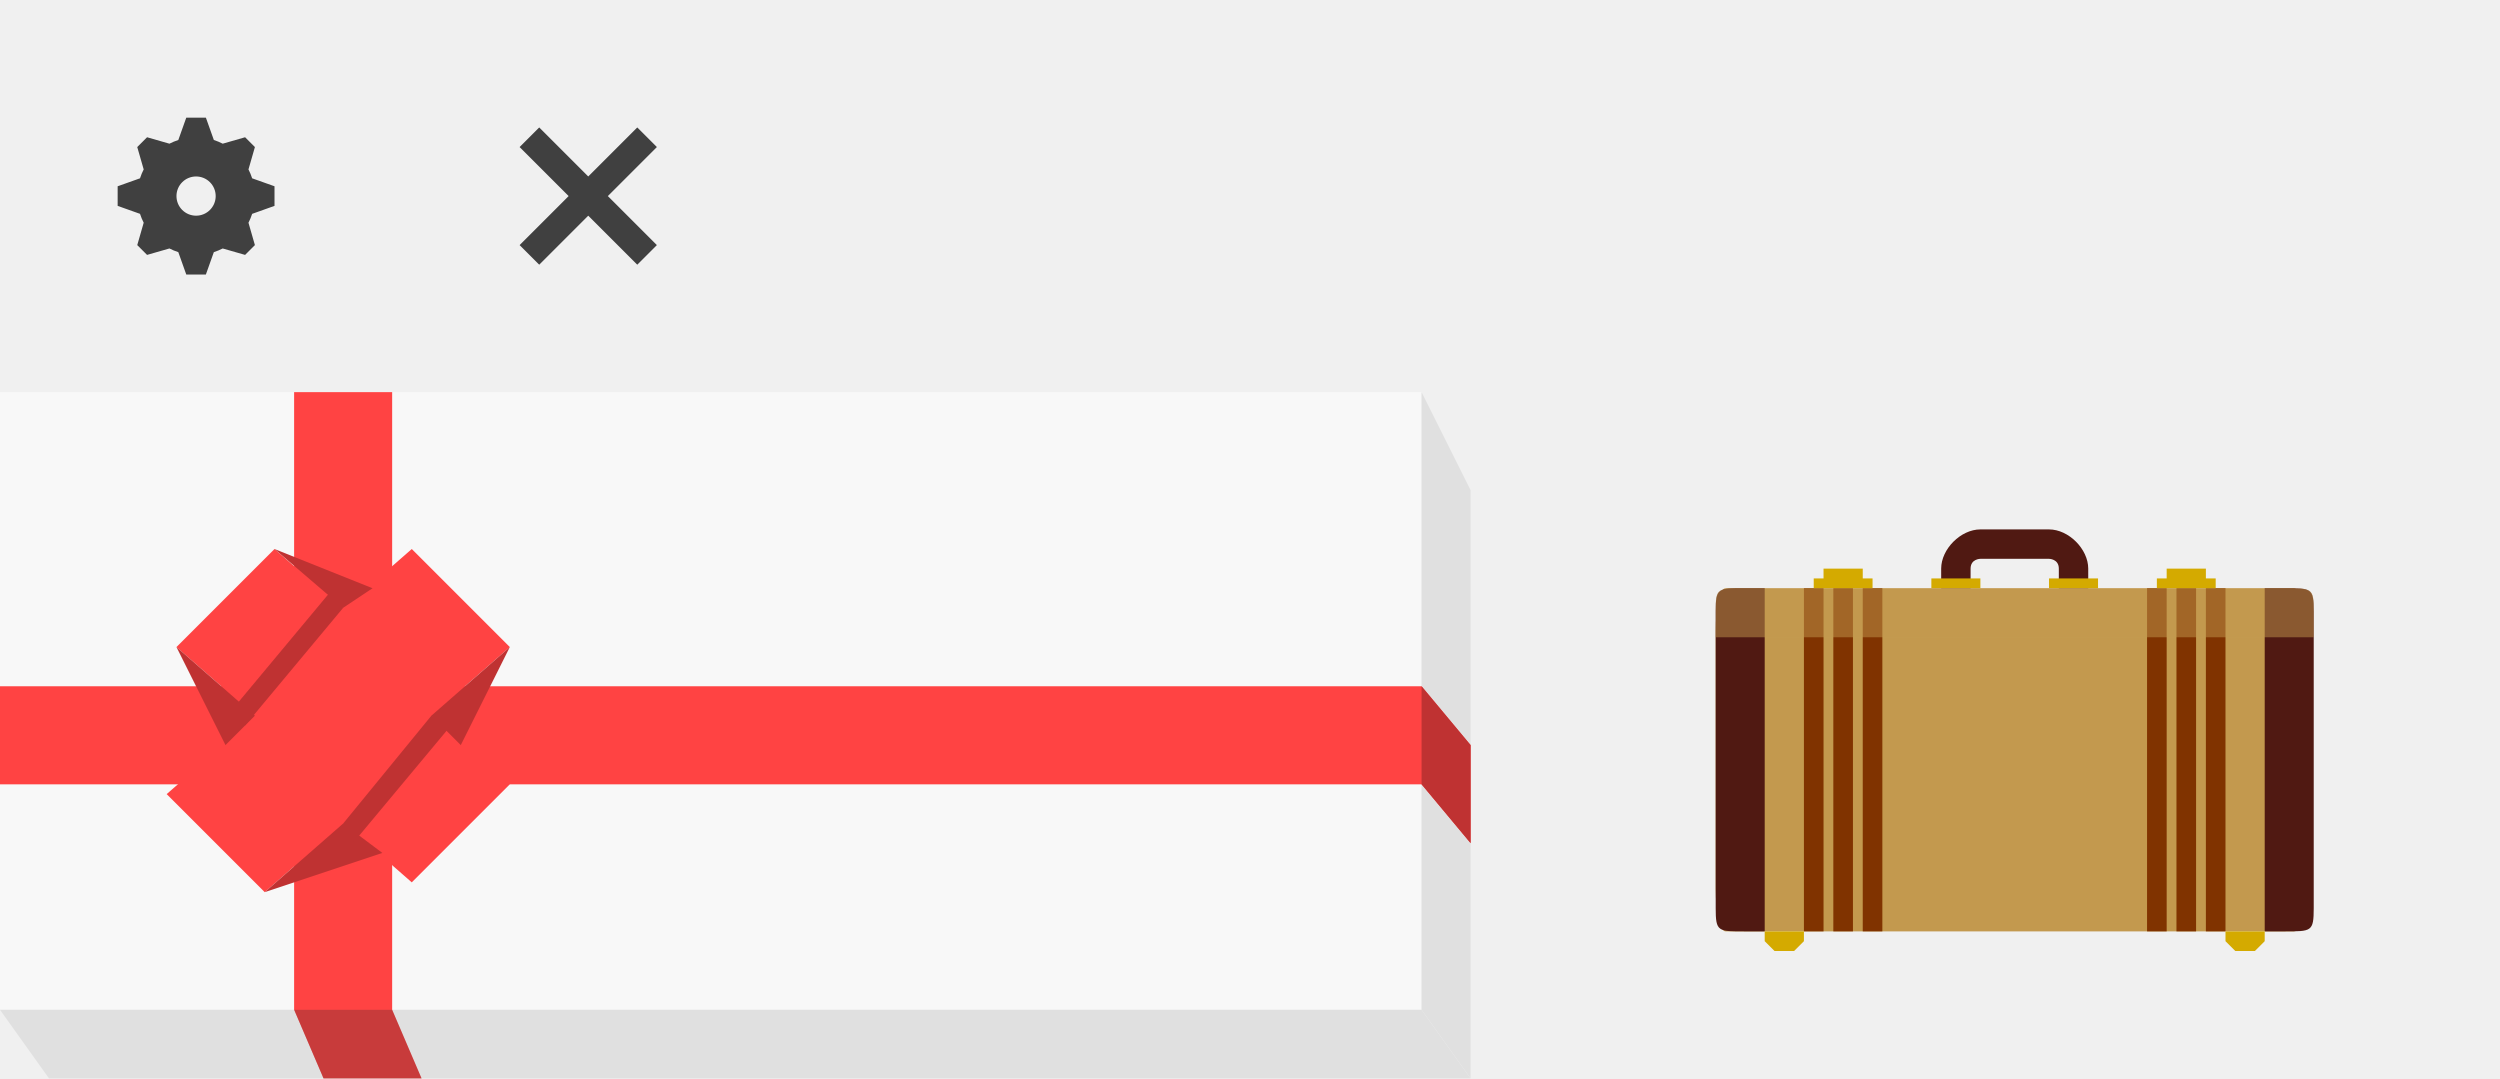
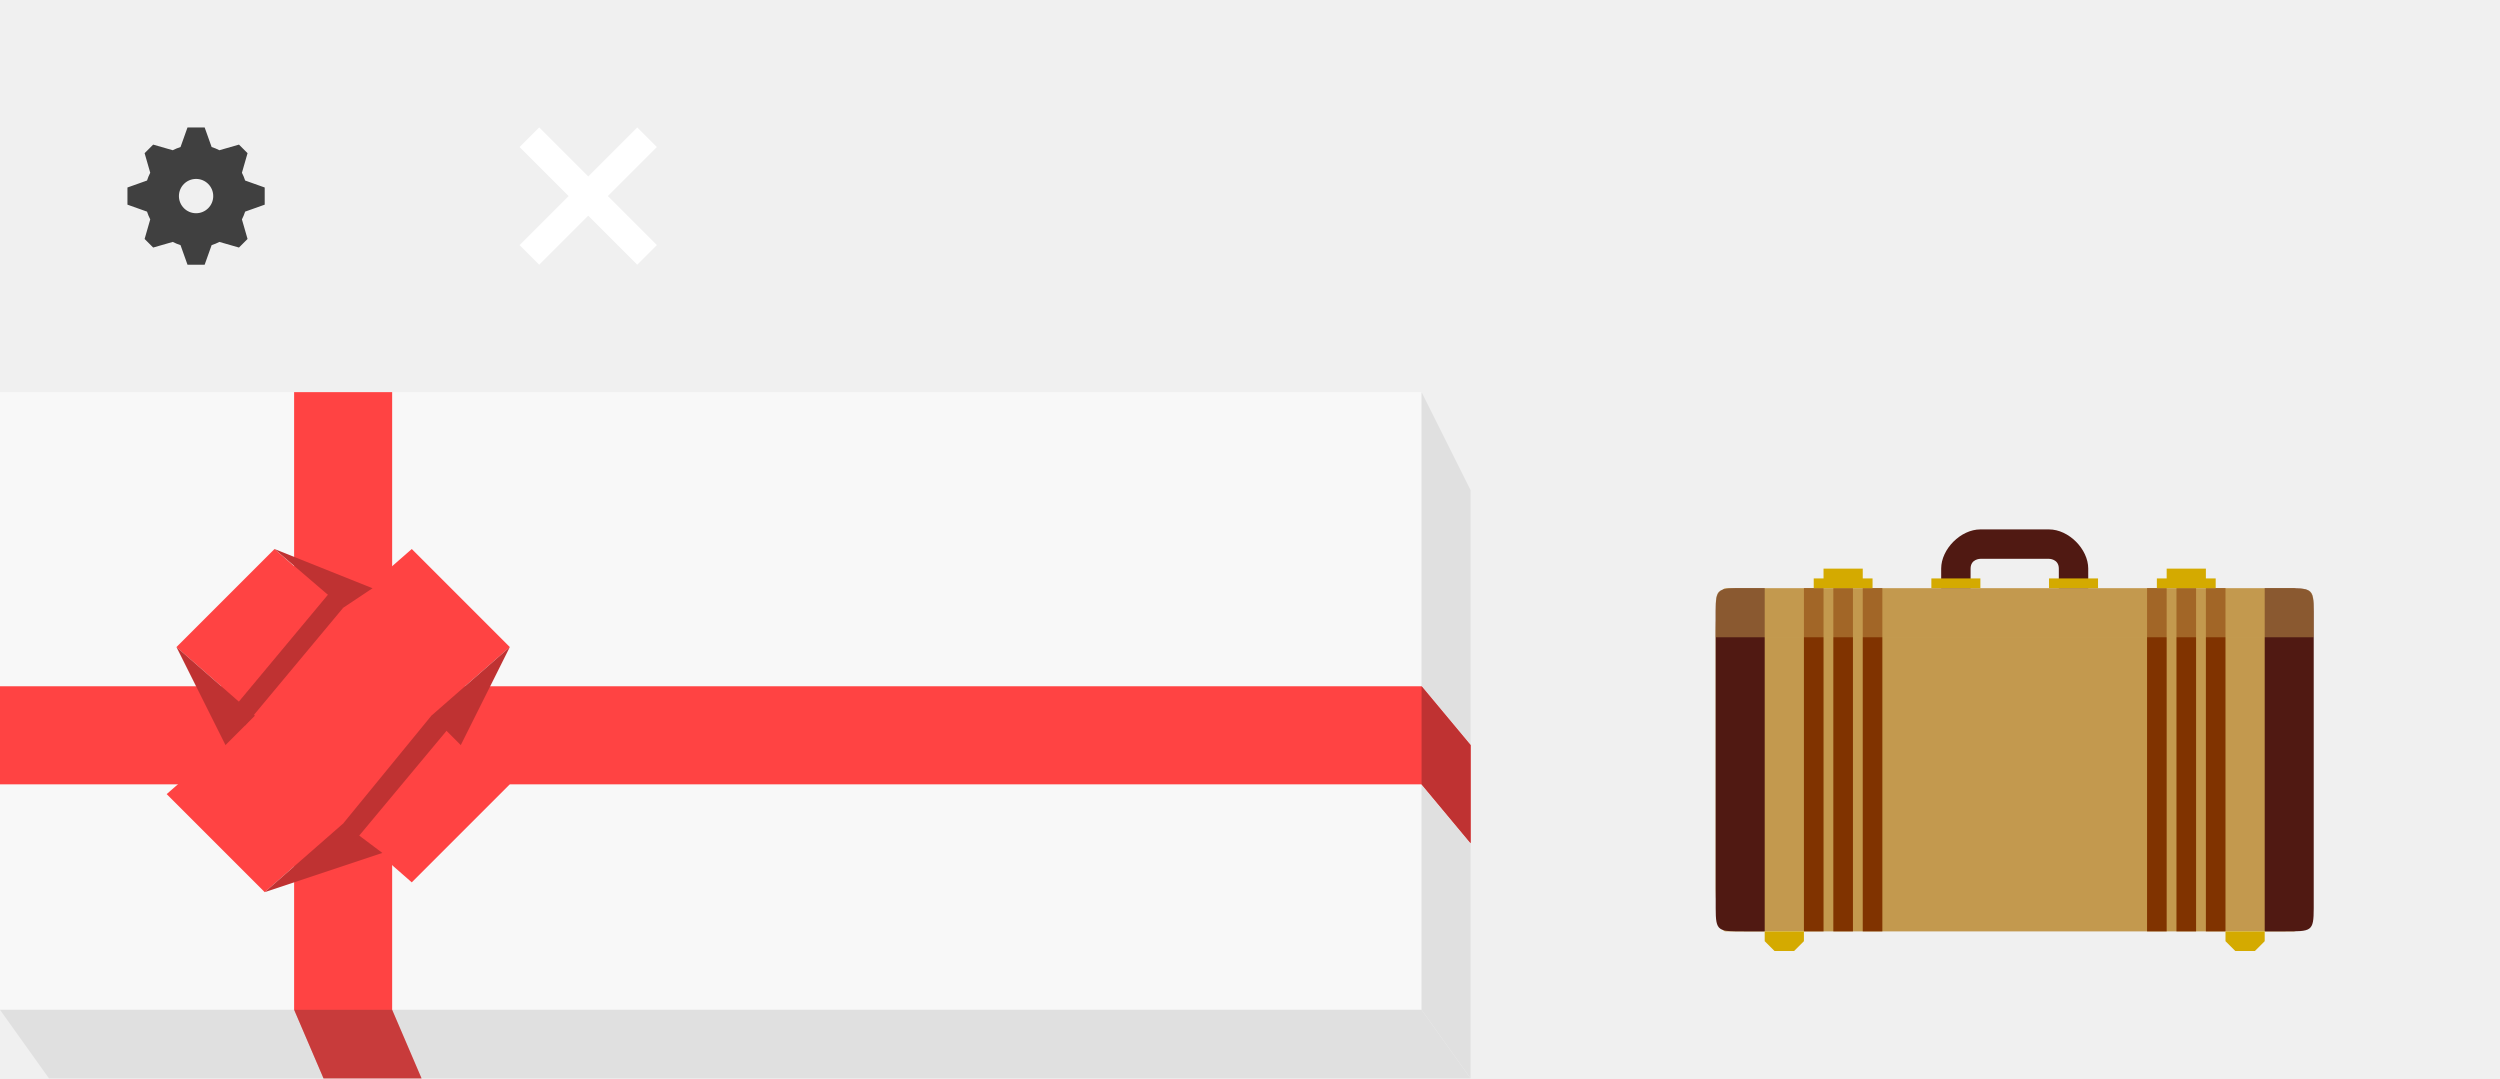
<svg xmlns="http://www.w3.org/2000/svg" width="255" height="110" id="svg5607" version="1.1">
  <defs id="defs5609" />
  <g id="layer1" transform="translate(0,-942.3622)">
    <rect style="color:#000000;fill:none;fill-opacity:1;fill-rule:nonzero;stroke:none;stroke-width:1;marker:none;visibility:visible;display:inline;overflow:visible;enable-background:accumulate" id="rect4744" width="32" height="32" x="395" y="1012.362" />
    <rect style="color:#000000;fill:none;fill-opacity:1;fill-rule:nonzero;stroke:none;stroke-width:1;marker:none;visibility:visible;display:inline;overflow:visible;enable-background:accumulate" id="rect4420" width="100" height="70" x="155" y="982.362" />
-     <path style="color:#000000;fill:#404040;fill-opacity:1;fill-rule:nonzero;stroke:none;stroke-width:1;marker:none;visibility:visible;display:inline;overflow:visible;enable-background:accumulate" d="m 19,954.362 -0.812,2.281 c -0.312,0.099 -0.619,0.229 -0.906,0.375 L 15,956.362 l -1,1 0.656,2.281 c -0.146,0.287 -0.276,0.594 -0.375,0.906 L 12,961.362 l 0,2 2.281,0.812 c 0.099,0.312 0.229,0.619 0.375,0.906 L 14,967.362 l 1,1 2.281,-0.656 c 0.288,0.146 0.594,0.276 0.906,0.375 l 0.812,2.281 2,0 0.812,-2.281 c 0.312,-0.099 0.619,-0.229 0.906,-0.375 L 25,968.362 l 1,-1 -0.656,-2.281 c 0.146,-0.288 0.276,-0.594 0.375,-0.906 L 28,963.362 l 0,-2 -2.281,-0.812 c -0.099,-0.312 -0.229,-0.619 -0.375,-0.906 L 26,957.362 l -1,-1 -2.281,0.656 c -0.288,-0.146 -0.594,-0.276 -0.906,-0.375 L 21,954.362 z m 1,6 c 1.105,0 2,0.895 2,2 0,1.105 -0.895,2 -2,2 -1.105,0 -2,-0.895 -2,-2 0,-1.105 0.895,-2 2,-2 z" id="path7175" />
+     <path style="color:#000000;fill:#404040;fill-opacity:1;fill-rule:nonzero;stroke:none;stroke-width:1;marker:none;visibility:visible;display:inline;overflow:visible;enable-background:accumulate" d="m 19.125,955.362 -0.711,1.996 c -0.273,0.087 -0.541,0.2 -0.793,0.328 L 15.625,957.112 l -0.875,0.875 0.574,1.996 c -0.128,0.252 -0.242,0.52 -0.328,0.793 L 13,961.487 l 0,1.75 1.996,0.711 c 0.086,0.273 0.2,0.541 0.328,0.793 L 14.75,966.737 l 0.875,0.875 1.996,-0.574 c 0.252,0.128 0.52,0.242 0.793,0.328 l 0.711,1.996 1.75,0 0.711,-1.996 c 0.273,-0.087 0.541,-0.2 0.793,-0.328 l 1.996,0.574 0.875,-0.875 -0.574,-1.996 c 0.128,-0.252 0.242,-0.52 0.328,-0.793 L 27,963.237 l 0,-1.75 -1.996,-0.711 c -0.086,-0.273 -0.2,-0.541 -0.328,-0.793 L 25.25,957.987 l -0.875,-0.875 -1.996,0.574 c -0.252,-0.128 -0.52,-0.242 -0.793,-0.328 L 20.875,955.362 z m 0.875,5.25 c 0.966,0 1.75,0.783 1.75,1.75 0,0.967 -0.784,1.75 -1.75,1.75 -0.966,0 -1.75,-0.783 -1.75,-1.75 0,-0.967 0.784,-1.75 1.75,-1.75 z" id="path7175" />
    <rect style="color:#000000;fill:#c3994e;fill-opacity:1;fill-rule:nonzero;stroke:none;stroke-width:1;marker:none;visibility:visible;display:inline;overflow:visible;enable-background:accumulate" id="rect3069" width="60" height="35" x="175" y="1002.362" rx="1" ry="4.375" />
    <path style="color:#000000;fill:#803300;fill-opacity:1;fill-rule:nonzero;stroke:none;stroke-width:1;marker:none;visibility:visible;display:inline;overflow:visible;enable-background:accumulate" d="m 184,1002.362 0,35 2,0 0,-35 z m 3,0 0,35 2,0 0,-35 z m 3,0 0,35 2,0 0,-35 z m 29,0 0,35 2,0 0,-35 z m 3,0 0,35 2,0 0,-35 z m 3,0 0,35 2,0 0,-35 z" id="rect3848" />
    <path style="color:#000000;fill:#501912;fill-opacity:1;fill-rule:nonzero;stroke:none;stroke-width:1;marker:none;visibility:visible;display:inline;overflow:visible;enable-background:accumulate" d="m 178,1002.362 c -2.77,0 -3,-0.049 -3,2.375 l 0,30.25 c 0,2.424 0.23,2.375 3,2.375 l 2,0 0,-35 -2,0 z m 53,0 0,35 2,0 c 2.77,0 3,0.049 3,-2.375 l 0,-30.25 c 0,-2.424 -0.23,-2.375 -3,-2.375 l -2,0 z" id="rect3858" />
    <path style="fill:#501912;fill-opacity:1;stroke:none" d="m 198,1002.362 0,-2 c 0,-2 2,-4 4,-4 l 7,0 c 2,0 4,2 4,4 l 0,2 -3,0 0,-2 c 0,-1 -1,-1 -1,-1 l -7,0 c 0,0 -1,0 -1,1 l 0,2 z" id="path3892" />
    <path style="color:#000000;fill:#d4aa00;fill-opacity:1;fill-rule:nonzero;stroke:none;stroke-width:1;marker:none;visibility:visible;display:inline;overflow:visible;enable-background:accumulate" d="m 197,1001.362 0,1 5,0 0,-1 -5,0 z m 12,0 0,1 5,0 0,-1 -5,0 z" id="rect3894" />
    <path style="color:#000000;fill:#d4aa00;fill-opacity:1;fill-rule:nonzero;stroke:none;stroke-width:1;marker:none;visibility:visible;display:inline;overflow:visible;enable-background:accumulate" d="m 186,1000.362 0,1 -1,0 0,1 6,0 0,-1 -1,0 0,-1 -4,0 z" id="path3902" />
    <path id="path3913" d="m 221,1000.362 0,1 -1,0 0,1 6,0 0,-1 -1,0 0,-1 -4,0 z" style="color:#000000;fill:#d4aa00;fill-opacity:1;fill-rule:nonzero;stroke:none;stroke-width:1;marker:none;visibility:visible;display:inline;overflow:visible;enable-background:accumulate" />
    <path style="opacity:0.5;color:#000000;fill:#c3994e;fill-opacity:1;fill-rule:nonzero;stroke:none;stroke-width:1;marker:none;visibility:visible;display:inline;overflow:visible;enable-background:accumulate" d="m 178,1002.362 55,0 c 2.77,0 3,0 3,2 l 0,3 -61,0 0,-3 c 0,-2 0.23,-2 3,-2 z" id="rect3899" />
    <path style="fill:#c3994e;fill-opacity:1" d="m 94.969,1193.139 c -1.959,-0.621 -3.315,-1.77 -5.168,-4.38 -0.639,-0.9 -1.362,-1.854 -1.607,-2.121 -0.62,-0.676 -0.4,-0.902 0.749,-0.767 0.86,0.101 1.008,0.063 1.559,-0.4 1.651,-1.389 1.433,-3.963 -0.412,-4.868 -1.122,-0.55 -2.927,-0.45 -4.379,0.243 -1.937,0.924 -2.826,2.255 -2.828,4.232 -0.001,0.944 -0.19,1.083 -0.627,0.459 -0.624,-0.891 -0.073,-2.552 1.303,-3.923 2.801,-2.792 8.219,-2.673 9.308,0.203 0.669,1.765 -0.7,4.047 -2.645,4.412 -0.338,0.063 -0.615,0.194 -0.615,0.289 0,0.271 2.35,3.231 3.334,4.2 1.624,1.598 3.677,2.289 5.072,1.706 0.779,-0.326 1.086,-0.094 0.438,0.331 -0.983,0.644 -2.227,0.781 -3.482,0.383 z m -9.103,-2.517 c 0.349,-1.692 0.499,-3.938 0.41,-6.135 -0.055,-1.35 -0.126,-2.618 -0.157,-2.817 -0.084,-0.536 0.764,-0.591 1.225,-0.079 0.31,0.344 0.351,0.645 0.329,2.441 -0.027,2.147 -0.272,4.046 -0.74,5.727 -0.314,1.127 -0.52,1.454 -0.916,1.454 -0.212,0 -0.246,-0.132 -0.151,-0.591 z m 33.648,0.148 c -1.577,-0.433 -2.318,-1.745 -1.723,-3.051 0.29,-0.636 1.28,-1.232 2.046,-1.232 0.846,0 0.864,0.271 0.037,0.544 -1.373,0.453 -1.818,1.951 -0.827,2.785 1.569,1.32 4.598,0.319 4.85,-1.603 0.138,-1.053 -0.444,-1.799 -2.305,-2.954 -2.57,-1.596 -3.066,-2.252 -2.7,-3.577 0.503,-1.821 3.706,-2.641 5.053,-1.293 0.81,0.81 0.478,2.099 -0.54,2.099 -0.649,0 -0.837,-0.286 -0.357,-0.543 0.207,-0.111 0.369,-0.381 0.369,-0.617 0,-0.654 -0.549,-1.022 -1.528,-1.022 -1.44,0 -2.315,1.191 -1.692,2.302 0.276,0.492 0.783,0.876 2.423,1.836 1.83,1.071 2.433,1.806 2.433,2.966 0,1.07 -0.314,1.757 -1.106,2.424 -1.175,0.989 -2.905,1.354 -4.432,0.935 z m -5.159,-0.743 c -0.3,-0.253 -0.661,-0.805 -0.802,-1.227 l -0.256,-0.768 -0.326,0.686 c -0.345,0.726 -1.066,1.404 -1.494,1.404 -0.391,0 -1.12,-0.814 -1.247,-1.393 -0.232,-1.053 -0.283,-1.084 -0.64,-0.394 -0.72,1.39 -2.475,1.926 -3.217,0.982 l -0.347,-0.441 -0.9,0.445 c -1.217,0.602 -2.622,0.766 -3.033,0.355 -0.169,-0.169 -0.307,-0.386 -0.307,-0.481 0,-0.35 0.568,-0.38 0.933,-0.05 0.367,0.332 0.381,0.33 0.732,-0.103 0.37,-0.457 0.355,-0.791 -0.086,-1.871 l -0.219,-0.538 -0.57,0.79 c -1.519,2.107 -2.924,3.01 -3.796,2.438 -0.49,-0.321 -0.525,-0.426 -0.274,-0.823 0.145,-0.229 0.215,-0.223 0.511,0.046 0.863,0.781 1.413,0 0.999,-1.412 -0.223,-0.764 -0.297,-0.859 -0.474,-0.608 -1.316,1.862 -1.734,2.354 -2.147,2.525 -0.657,0.272 -1.178,-0.028 -1.342,-0.772 l -0.128,-0.582 -0.279,0.535 c -0.365,0.698 -0.746,0.976 -1.345,0.983 -0.972,0.011 -1.367,-0.962 -1.189,-2.927 0.106,-1.171 0.347,-1.611 0.882,-1.611 0.316,0 0.339,0.14 0.296,1.801 -0.026,0.99 0.018,1.867 0.098,1.948 0.295,0.299 0.774,-0.266 1.11,-1.31 0.632,-1.965 0.687,-2.075 1.039,-2.075 0.305,0 0.342,0.152 0.344,1.409 0.004,2.28 0.383,2.419 1.605,0.589 0.413,-0.618 0.834,-1.434 0.936,-1.814 0.153,-0.567 0.46,-0.91 0.813,-0.91 0.031,0 0.096,0.266 0.145,0.591 0.049,0.325 0.285,1.047 0.525,1.605 l 0.436,1.014 0.631,-0.782 c 0.347,-0.43 0.756,-1.131 0.909,-1.558 0.294,-0.821 0.904,-1.187 0.904,-0.542 0,0.195 0.213,0.819 0.473,1.387 0.329,0.718 0.452,1.25 0.404,1.749 -0.078,0.821 -0.013,0.856 0.633,0.348 0.336,-0.264 0.503,-0.612 0.591,-1.227 0.239,-1.675 1.344,-2.714 2.383,-2.241 0.431,0.197 0.461,0.283 0.373,1.071 -0.081,0.716 -0.219,0.966 -0.841,1.518 -0.819,0.727 -0.904,0.971 -0.426,1.217 0.395,0.203 0.742,0.096 1.284,-0.398 0.92,-0.838 1.183,-1.536 1.336,-3.553 0.147,-1.938 0.526,-3.736 0.858,-4.067 0.098,-0.098 0.317,-0.126 0.487,-0.061 0.263,0.101 0.29,0.282 0.184,1.251 -0.068,0.623 -0.242,1.649 -0.387,2.28 -0.458,2.002 -0.272,4.224 0.399,4.781 0.25,0.207 0.348,0.171 0.69,-0.259 0.513,-0.644 1.058,-2.156 0.913,-2.534 -0.145,-0.379 0.215,-3.964 0.491,-4.884 0.263,-0.879 0.648,-1.251 0.904,-0.874 0.213,0.314 0.059,2.732 -0.291,4.569 -0.481,2.523 0.269,4.69 1.622,4.69 0.31,0 0.746,-0.127 0.968,-0.283 0.355,-0.248 0.404,-0.25 0.404,-0.01 0,0.875 -1.982,1.136 -2.881,0.379 z m -6.447,-3.261 c 0.292,-0.612 0.233,-1.187 -0.122,-1.187 -0.3,0 -0.91,1.13 -0.911,1.688 -5.4e-4,0.454 0.038,0.486 0.371,0.307 0.204,-0.109 0.502,-0.473 0.662,-0.808 z m 35.477,3.191 c -0.397,-0.322 -0.425,-0.46 -0.38,-1.863 0.027,-0.833 0.068,-1.8 0.091,-2.147 0.03,-0.455 -0.04,-0.648 -0.249,-0.69 -0.213,-0.043 -0.393,0.257 -0.682,1.135 -0.72,2.194 -1.655,3.185 -3.005,3.185 -0.878,0 -1.385,-0.666 -1.385,-1.82 0,-1.435 0.594,-2.477 1.636,-2.87 1.369,-0.516 1.764,0.893 0.59,2.11 -0.375,0.389 -0.841,0.793 -1.037,0.899 -0.308,0.167 -0.327,0.255 -0.14,0.664 0.142,0.311 0.359,0.472 0.638,0.472 0.939,0 2.365,-2.248 2.358,-3.718 -0.002,-0.405 0.079,-0.838 0.179,-0.963 0.281,-0.35 0.684,-0.269 0.684,0.136 0,0.303 0.121,0.364 0.733,0.364 0.949,0 1.028,0.232 0.655,1.928 -0.369,1.677 -0.38,2.685 -0.033,2.973 0.328,0.272 0.614,0.109 0.837,-0.476 0.188,-0.496 0.584,-0.418 0.408,0.08 -0.337,0.953 -1.148,1.209 -1.898,0.601 z m -3.502,-3.688 c 0.295,-0.566 0.333,-1.054 0.083,-1.054 -0.298,0 -1.054,1.153 -1.192,1.818 l -0.132,0.636 0.493,-0.454 c 0.271,-0.25 0.608,-0.675 0.748,-0.945 z m -12.895,3.466 c -0.604,-0.351 -0.846,-1.305 -0.846,-3.333 0,-1.778 -0.025,-1.915 -0.355,-1.915 -0.195,0 -0.564,0.095 -0.819,0.211 -0.255,0.116 -0.525,0.15 -0.599,0.075 -0.22,-0.221 0.671,-0.826 1.386,-0.942 0.506,-0.082 0.723,-0.239 0.933,-0.671 0.395,-0.818 0.727,-0.843 0.727,-0.056 0,0.543 0.075,0.667 0.465,0.765 0.664,0.167 2.642,-0.086 3.125,-0.399 0.363,-0.235 0.409,-0.233 0.409,0.021 0,0.427 -1.051,0.786 -2.707,0.924 l -1.474,0.123 0,1.871 c 0,2.086 0.18,2.803 0.702,2.803 0.452,0 0.879,-0.669 1.123,-1.761 0.478,-2.143 1.937,-3.049 3.206,-1.992 0.504,0.42 0.52,0.422 0.87,0.085 0.534,-0.514 1.2,-0.628 1.474,-0.253 0.126,0.172 0.363,0.941 0.526,1.708 0.163,0.767 0.362,1.558 0.442,1.757 0.134,0.332 0.171,0.314 0.446,-0.218 0.426,-0.824 0.846,-2.538 0.846,-3.454 0,-0.659 0.057,-0.78 0.364,-0.78 0.308,0 0.364,0.121 0.364,0.799 0,1.612 -1.236,4.507 -2.012,4.71 -0.631,0.165 -0.875,-0.27 -1.37,-2.446 -0.159,-0.698 -0.402,-1.313 -0.539,-1.366 -0.456,-0.175 -0.805,0.412 -0.805,1.353 0,1.582 -1.153,2.75 -2.471,2.503 -0.361,-0.068 -0.739,-0.295 -0.9,-0.542 l -0.278,-0.425 -0.524,0.524 c -0.544,0.544 -1.129,0.653 -1.705,0.318 z m 4.704,-1.079 c 0.146,-0.283 0.266,-0.708 0.266,-0.944 0,-0.393 -0.074,-0.428 -0.863,-0.418 -0.978,0.013 -1.172,0.243 -0.929,1.102 0.304,1.071 1.042,1.197 1.526,0.26 z m -0.027,-2.04 c 0.306,-0.224 0.305,-0.256 -0.028,-0.666 -0.372,-0.46 -0.873,-0.423 -1.066,0.08 -0.27,0.705 0.423,1.077 1.094,0.587 z" id="path4410" />
    <path id="path4414" d="m 180,1038.362 0,-1 4,0 0,1 -1,1 -2,0 z" style="color:#000000;fill:#d4aa00;fill-opacity:1;fill-rule:nonzero;stroke:none;stroke-width:1;marker:none;visibility:visible;display:inline;overflow:visible;enable-background:accumulate" />
    <path style="color:#000000;fill:#d4aa00;fill-opacity:1;fill-rule:nonzero;stroke:none;stroke-width:1;marker:none;visibility:visible;display:inline;overflow:visible;enable-background:accumulate" d="m 227,1038.362 0,-1 4,0 0,1 -1,1 -2,0 z" id="path4418" />
    <text xml:space="preserve" style="font-size:40px;font-style:normal;font-weight:normal;line-height:125%;letter-spacing:0px;word-spacing:0px;fill:#404040;fill-opacity:0;stroke:none;font-family:Sans" x="245" y="1028.362" id="text3152">
      <tspan id="tspan3154" x="245" y="1028.362" style="font-size:28px;font-style:normal;font-variant:normal;font-weight:normal;font-stretch:normal;fill:#404040;fill-opacity:0;font-family:French111 BT;-inkscape-font-specification:French111 BT">Forrest</tspan>
    </text>
-     <path style="color:#000000;fill:#404040;fill-opacity:1;fill-rule:nonzero;stroke:none;stroke-width:1;marker:none;visibility:visible;display:inline;overflow:visible;enable-background:accumulate" d="m 55,955.362 -2,2 5,5 -5,5 2,2 5,-5 5,5 2,-2 -5,-5 5,-5 -2,-2 -5,5 z" id="rect4674" />
+     <path style="color:#000000;fill:#ffffff;fill-opacity:1;fill-rule:nonzero;stroke:none;stroke-width:1;marker:none;visibility:visible;display:inline;overflow:visible;enable-background:accumulate" d="m 55,955.362 -2,2 5,5 -5,5 2,2 5,-5 5,5 2,-2 -5,-5 5,-5 -2,-2 -5,5 z" id="rect4674" />
    <path style="color:#000000;fill:#c3994e;fill-opacity:1;fill-rule:nonzero;stroke:none;stroke-width:1;marker:none;visibility:visible;display:inline;overflow:visible;enable-background:accumulate" d="m 400,1020.362 22,0 0,17 -22,0 z" id="rect4717" />
    <path id="path4719" d="m 402,1020.362 0,18 3,0 0,-18 z" style="color:#000000;fill:#803300;fill-opacity:1;fill-rule:nonzero;stroke:none;stroke-width:1;marker:none;visibility:visible;display:inline;overflow:visible;enable-background:accumulate" />
    <path id="path4721" d="m 422,1020.362 0,17 2,0 0,-17 z" style="color:#000000;fill:#501912;fill-opacity:1;fill-rule:nonzero;stroke:none;stroke-width:1;marker:none;visibility:visible;display:inline;overflow:visible;enable-background:accumulate" />
    <path id="path4723" d="m 407,1020.362 0,-2 1,-1 6,0 1,1 0,2 -2,0 0,-1 -4,0 0,1 z" style="fill:#501912;fill-opacity:1;stroke:none" />
    <path id="path4727" d="m 403,1019.362 -1,1 3,0 -1,-1 z" style="color:#000000;fill:#d4aa00;fill-opacity:1;fill-rule:nonzero;stroke:none;stroke-width:1;marker:none;visibility:visible;display:inline;overflow:visible;enable-background:accumulate" />
    <path style="color:#000000;fill:#501912;fill-opacity:1;fill-rule:nonzero;stroke:none;stroke-width:1;marker:none;visibility:visible;display:inline;overflow:visible;enable-background:accumulate" d="m 400,1020.362 0,17 -2,0 0,-17 z" id="path4746" />
    <path style="color:#000000;fill:#803300;fill-opacity:1;fill-rule:nonzero;stroke:none;stroke-width:1;marker:none;visibility:visible;display:inline;overflow:visible;enable-background:accumulate" d="m 417,1020.362 0,18 3,0 0,-18 z" id="path4770" />
    <path style="color:#000000;fill:#d4aa00;fill-opacity:1;fill-rule:nonzero;stroke:none;stroke-width:1;marker:none;visibility:visible;display:inline;overflow:visible;enable-background:accumulate" d="m 418,1019.362 -1,1 3,0 -1,-1 z" id="path4772" />
    <path style="color:#000000;fill:#501912;fill-opacity:1;fill-rule:nonzero;stroke:none;stroke-width:1;marker:none;visibility:visible;display:inline;overflow:visible;enable-background:accumulate" d="M 402 95 L 402 96 L 405 96 L 405 95 L 402 95 z M 417 95 L 417 96 L 420 96 L 420 95 L 417 95 z " transform="translate(0,942.3622)" id="rect4774" />
    <path id="path4779" d="m 0,982.362 145,0 0,63 -145,0 z" style="color:#000000;fill:#f8f8f8;fill-opacity:1;fill-rule:nonzero;stroke:none;stroke-width:1;marker:none;visibility:visible;display:inline;overflow:visible;enable-background:accumulate" />
    <path style="fill:#e0e0e0;fill-opacity:1;stroke:none" d="m 0,1045.362 5,7 145,0 -5,-7 z" id="path4803" />
    <path style="fill:#e0e0e0;fill-opacity:1;stroke:none" d="m 145,982.362 5,10 0,60 -5,-7 z" id="path4805" />
    <path id="path4781" d="m 30,982.362 0,30 -30,0 0,10 30,0 0,23 3,7 10,0 -3,-7 0,-23 105,0 5,6 0,-10 -5,-6 -105,0 0,-30 z" style="color:#000000;fill:#ff4343;fill-opacity:1;fill-rule:nonzero;stroke:none;stroke-width:1;marker:none;visibility:visible;display:inline;overflow:visible;enable-background:accumulate" />
    <path id="path4783" d="m 33,1009.362 10,10 -16,14 -10,-10 z" style="fill:#ff4343;fill-opacity:1;stroke:none" />
    <path style="fill:#ff4343;fill-opacity:1;stroke:none" d="m 34,1022.362 10,-10 -16,-14 -10,10 z" id="path4785" />
    <path id="path4787" d="m 36,1022.362 -10,-10 16,-14 10,10 z" style="fill:#ff4343;fill-opacity:1;stroke:none" />
    <path style="fill:#ff4343;fill-opacity:1;stroke:none" d="m 36,1008.362 -10,10 16,14 10,-10 z" id="path4789" />
    <path id="path4791" d="m 52,1008.362 -5,10 -3,-3 z" style="fill:#bf3232;fill-opacity:1;stroke:none" />
    <path style="fill:#bf3232;fill-opacity:1;stroke:none" d="m 27,1033.362 8,-7 4,3 z" id="path4793" />
    <path id="path4795" d="m 18,1008.362 5,10 3,-3 z" style="fill:#bf3232;fill-opacity:1;stroke:none" />
    <path id="path4797" d="m 35,1004.362 3,-2 -10,-4 z" style="fill:#bf3232;fill-opacity:1;stroke:none" />
    <path id="path4799" d="m 35,1026.362 9,-11 2,1 -10,12 z" style="fill:#bf3232;fill-opacity:1;stroke:none" />
    <path style="fill:#bf3232;fill-opacity:1;stroke:none" d="m 24,1014.362 10,-12 1,2 -10,12 z" id="path4801" />
    <path style="opacity:0.25;fill:#222222;fill-opacity:1;stroke:none" d="m 30,1045.362 3,7 10,0 -3,-7 z" id="path4807" />
    <path style="fill:#bf3232;fill-opacity:1;stroke:none" d="m 145,1022.362 5,6 0,-10 -5,-6 z" id="path4809" />
  </g>
</svg>
